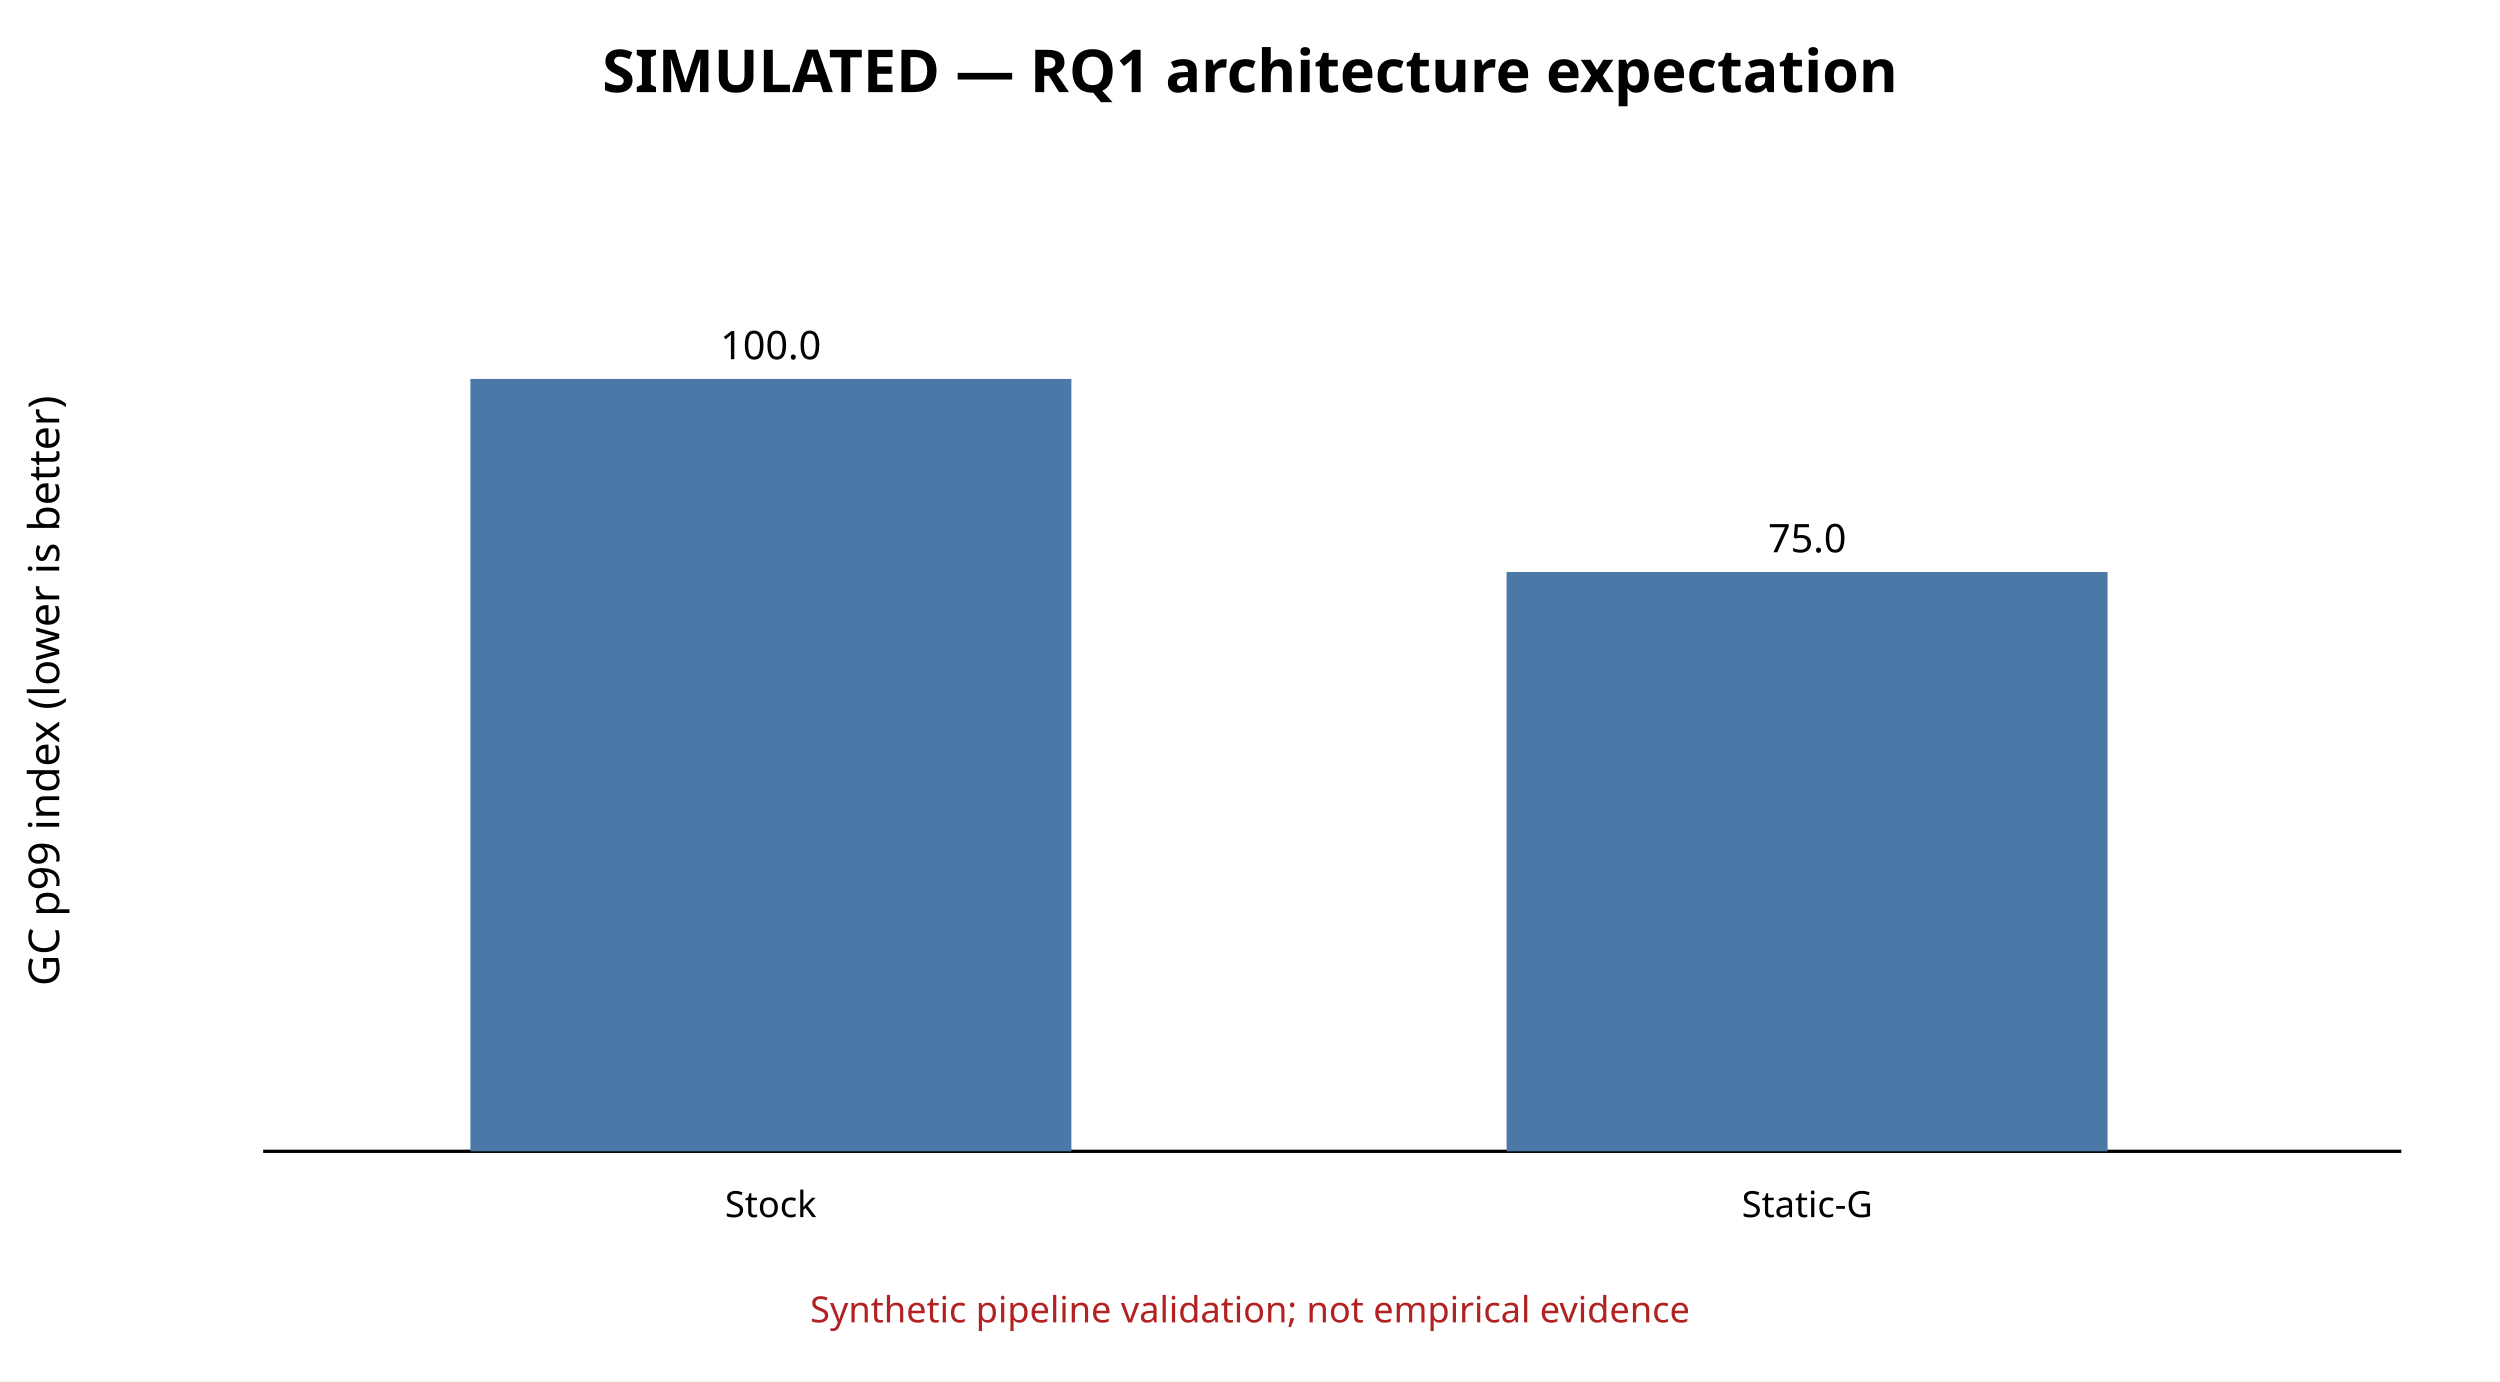
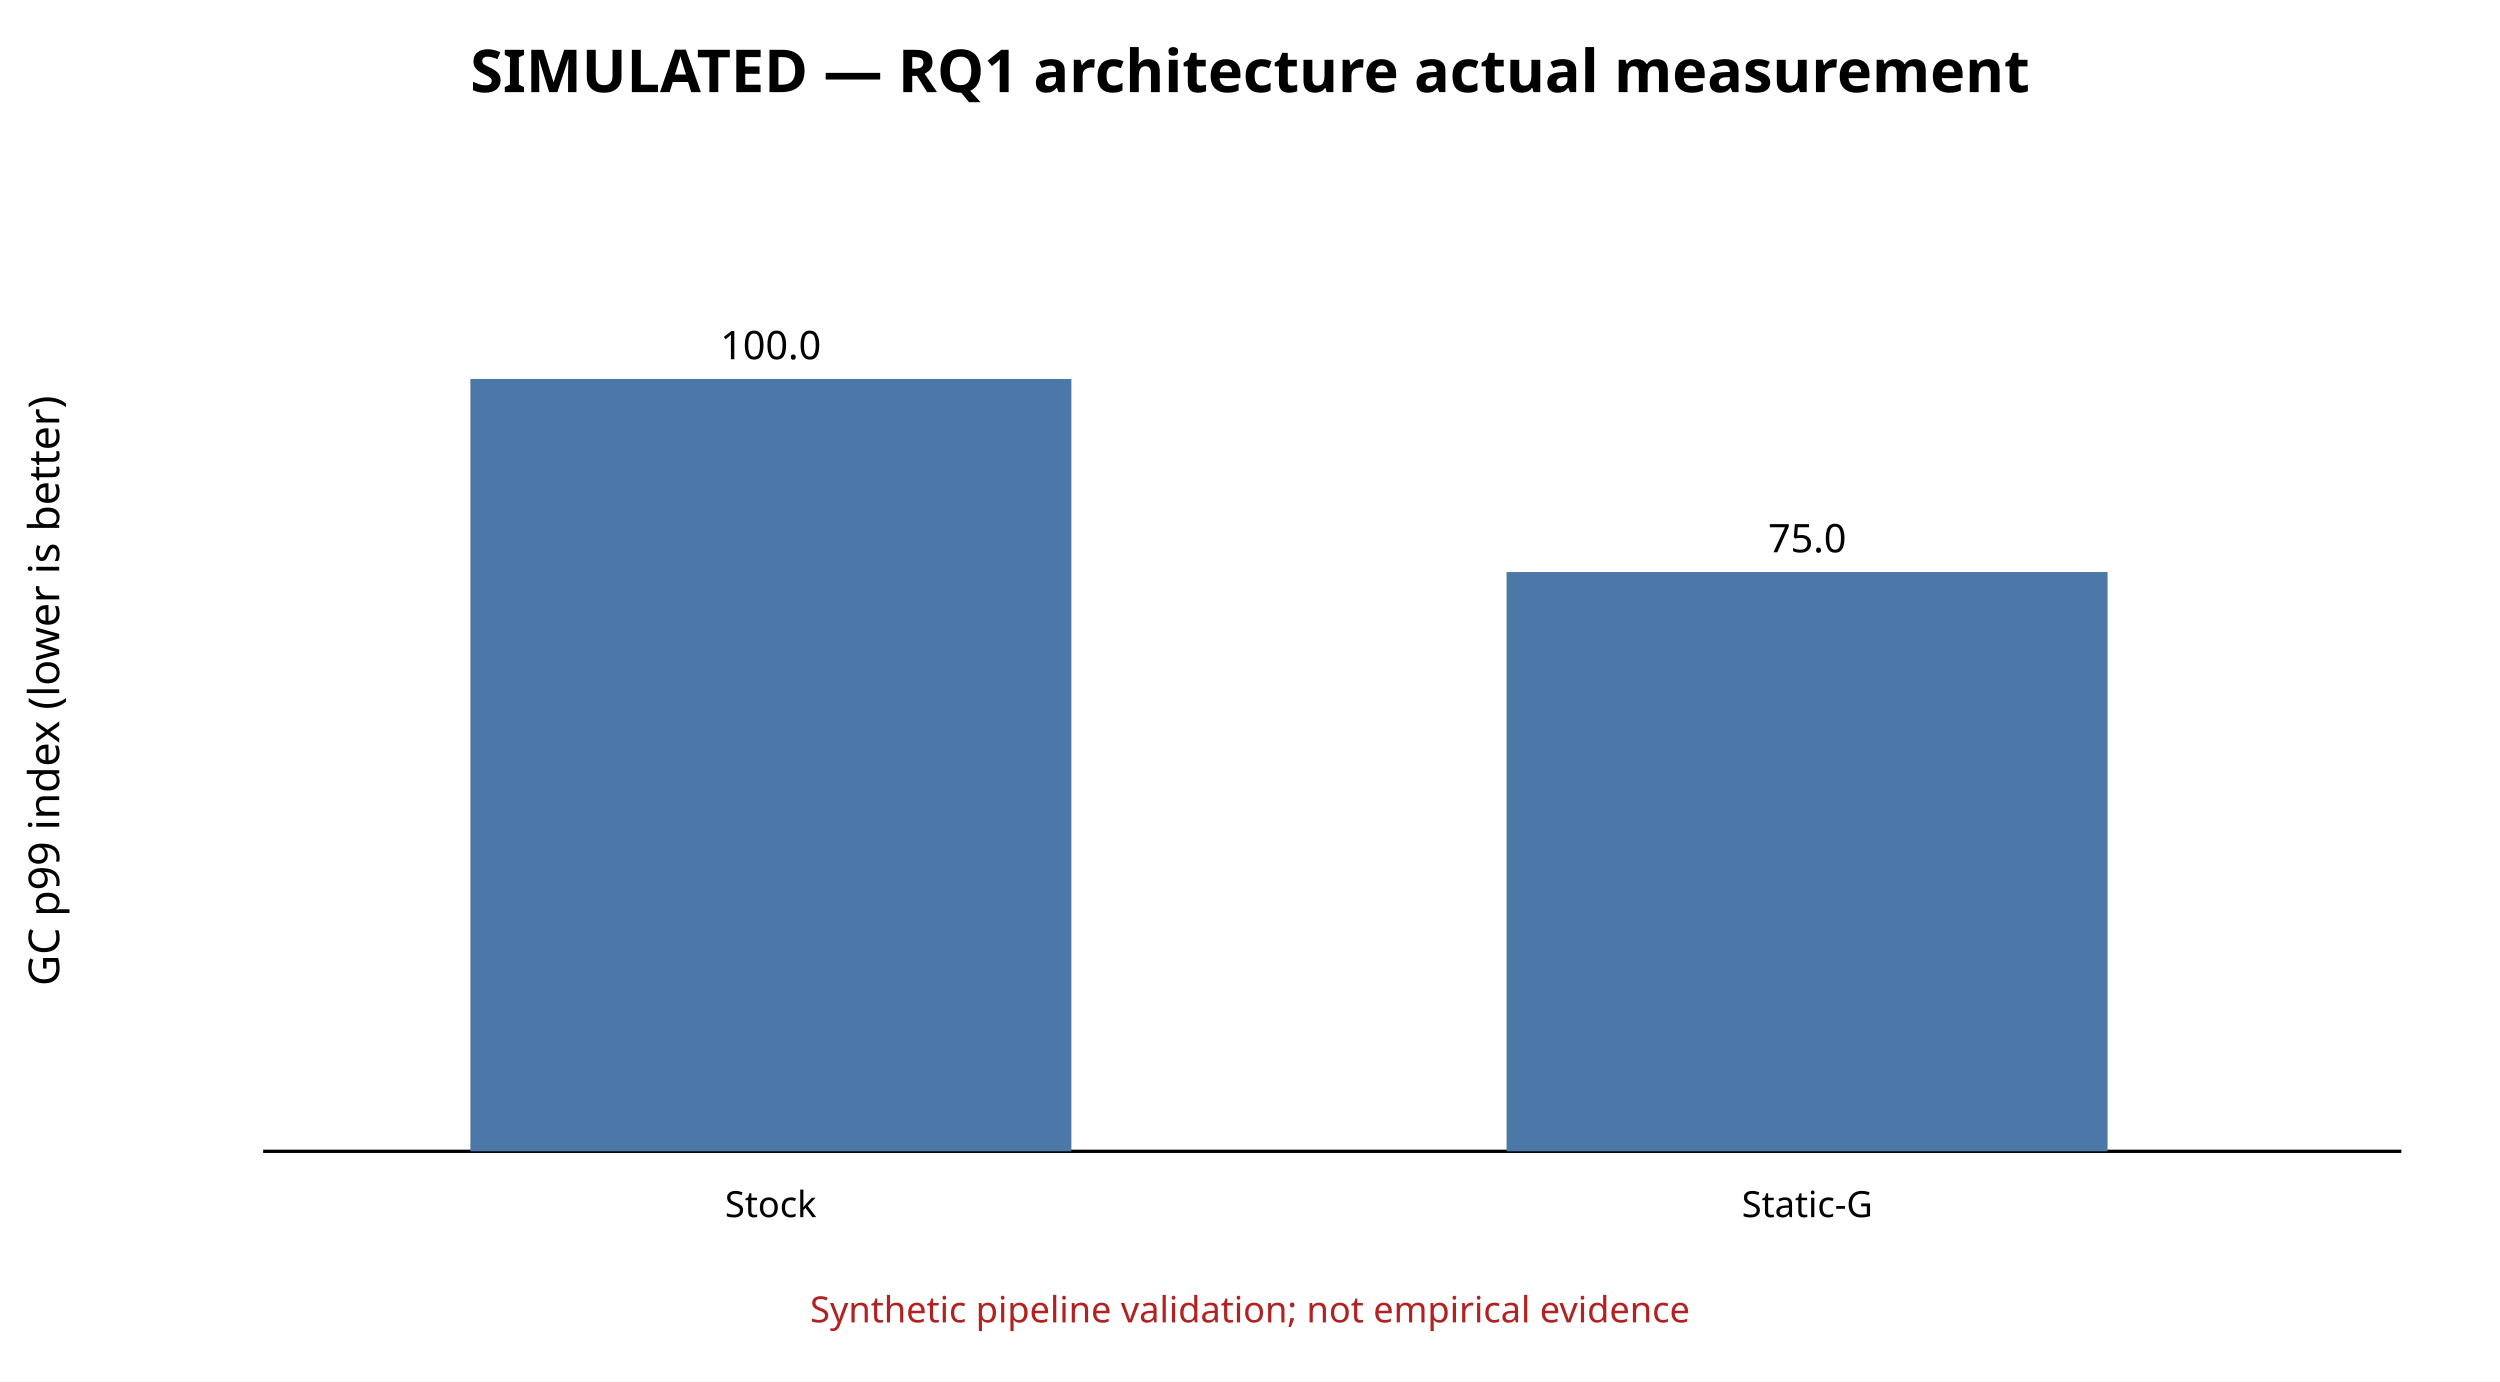
<svg xmlns="http://www.w3.org/2000/svg" width="760" height="420" viewBox="0 0 760 420">
  <rect width="100%" height="100%" fill="white" />
-   <text x="380.0" y="28" text-anchor="middle" font-family="sans-serif" font-size="18" font-weight="bold">SIMULATED — RQ1 architecture expectation</text>
+   <text x="380.0" y="28" text-anchor="middle" font-family="sans-serif" font-size="18" font-weight="bold">SIMULATED — RQ1 architecture actual measurement</text>
  <text x="18" y="210" transform="rotate(-90 18 210)" text-anchor="middle" font-family="sans-serif" font-size="13">GC p99 index (lower is better)</text>
  <line x1="80" y1="350" x2="730" y2="350" stroke="black" />
  <rect x="143.0" y="115.2" width="182.7" height="234.8" fill="#4c78a8" />
  <text x="234.3" y="109.2" text-anchor="middle" font-family="sans-serif" font-size="12">100.0</text>
  <text x="234.3" y="370" text-anchor="middle" font-family="sans-serif" font-size="11">Stock</text>
  <rect x="458.0" y="173.9" width="182.7" height="176.1" fill="#4c78a8" />
  <text x="549.4" y="167.9" text-anchor="middle" font-family="sans-serif" font-size="12">75.0</text>
  <text x="549.4" y="370" text-anchor="middle" font-family="sans-serif" font-size="11">Static-G</text>
  <text x="380" y="402" text-anchor="middle" font-family="sans-serif" font-size="11" fill="#b22222">Synthetic pipeline validation; not empirical evidence</text>
</svg>
